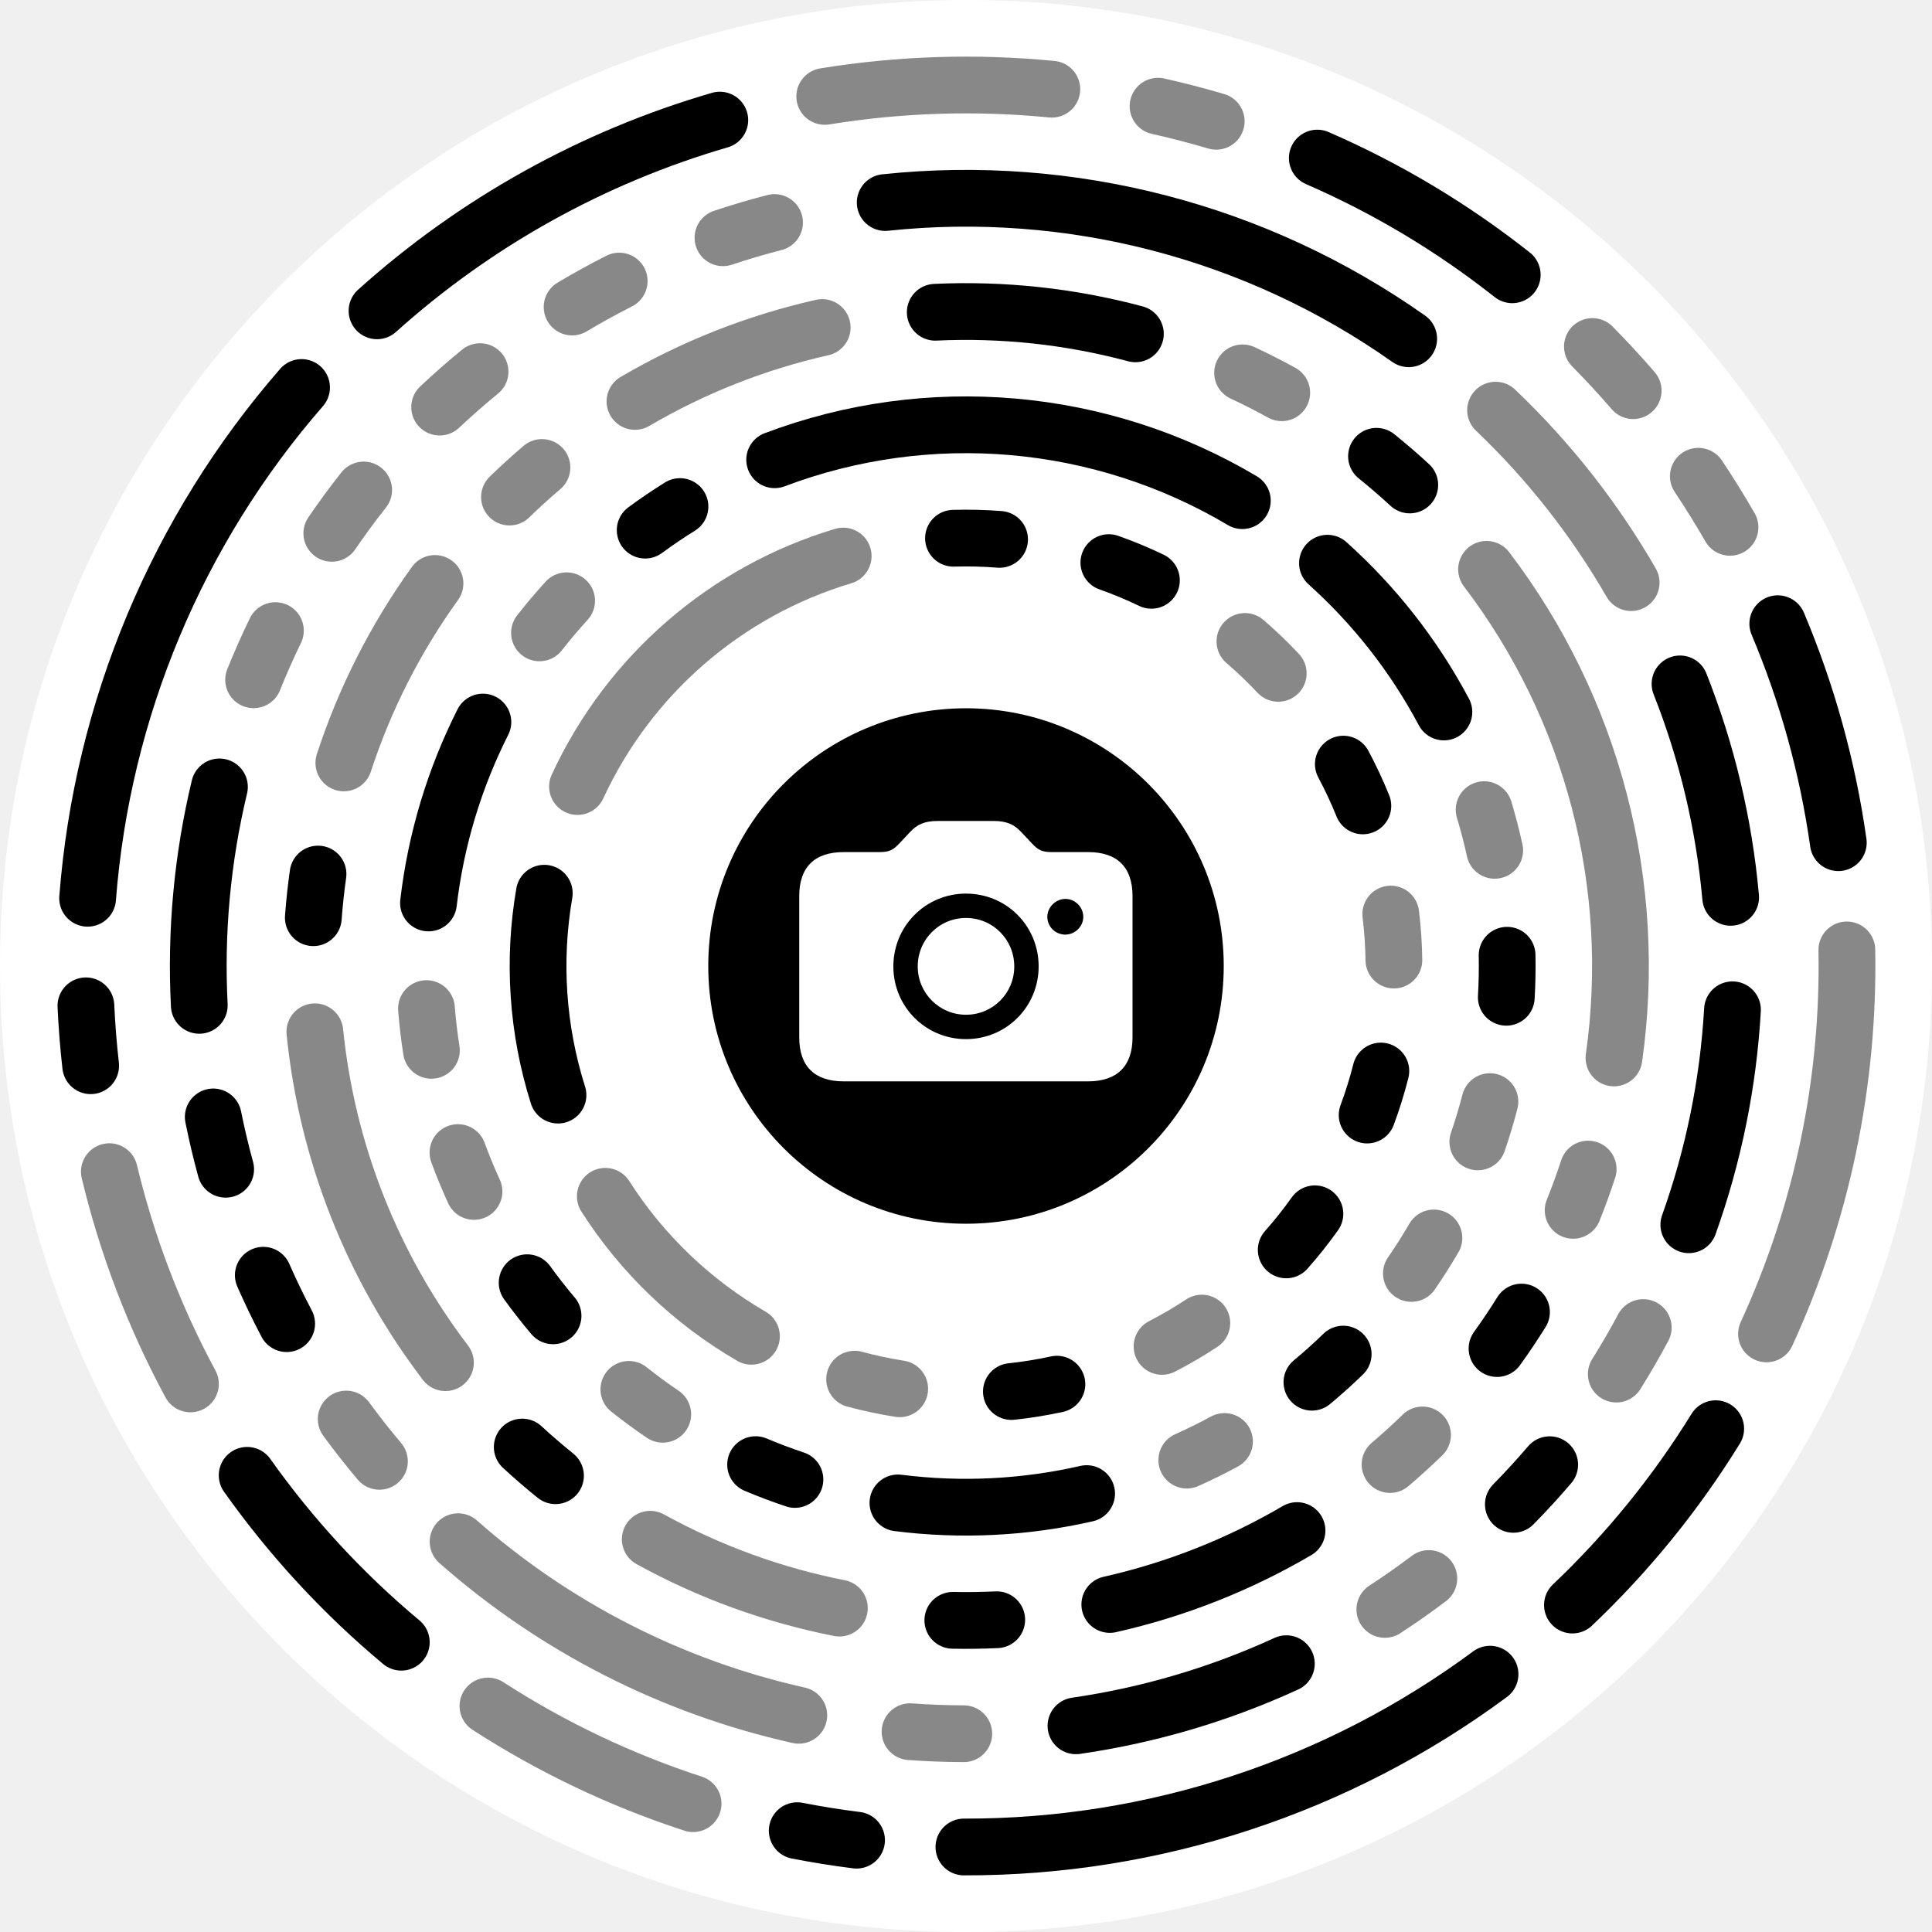
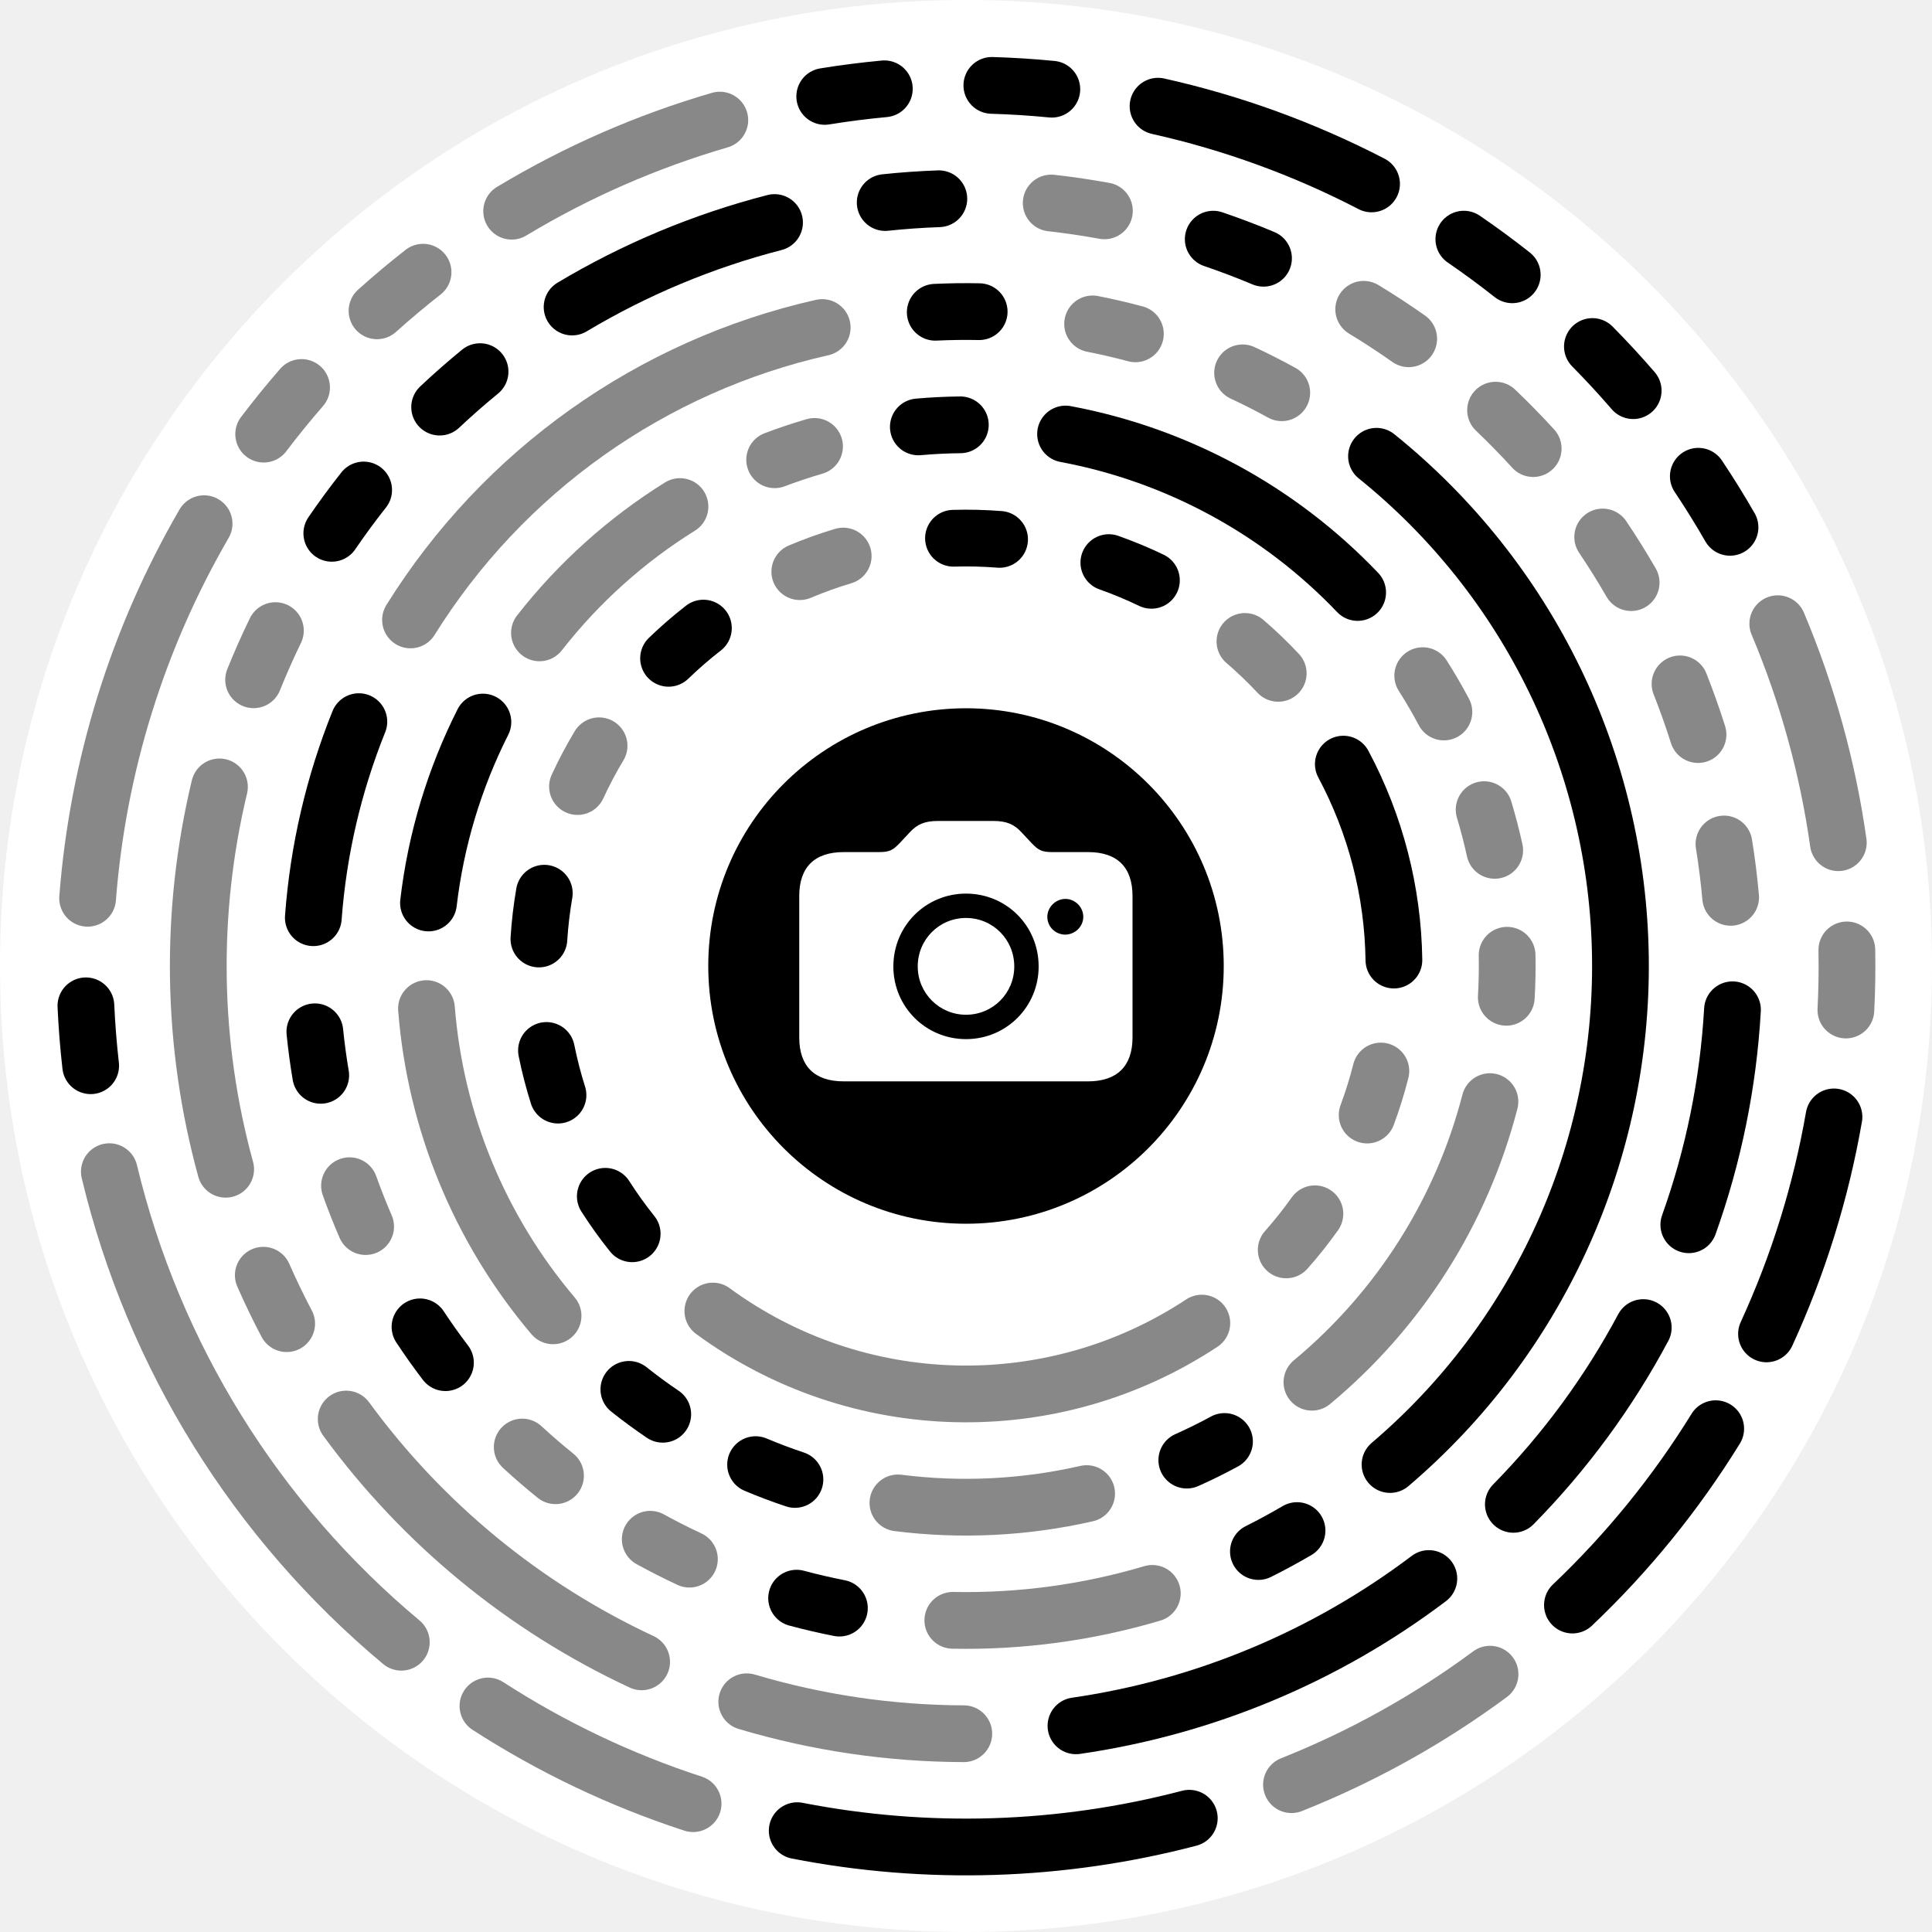
- <svg xmlns="http://www.w3.org/2000/svg" data-design="Fingerprint" data-payload="https://polymap.ru?p=001" viewBox="0 0 800 800">
+ <svg xmlns="http://www.w3.org/2000/svg" data-design="Fingerprint" data-payload="https://polymap.ru/api/l/1" viewBox="0 0 800 800">
  <circle cx="400" cy="400" id="Background" r="400" style="fill:#ffffff" />
  <g id="Markers">
    <g name="ring-1" transform="rotate(-78 400 400)">
      <path d="M 572.177 441.897 A 177.202 177.202 0 0 0 575.686 423.129" data-color="0" style="fill:none;stroke:#000000;stroke-linecap:round;stroke-miterlimit:10;stroke-width:23.5px" />
      <path d="M 545.415 501.266 A 177.202 177.202 0 0 0 555.467 485.033" data-color="1" style="fill:none;stroke:#888888;stroke-linecap:round;stroke-miterlimit:10;stroke-width:23.5px" />
-       <path d="M 499.014 546.958 A 177.202 177.202 0 0 0 514.251 535.452" data-color="0" style="fill:none;stroke:#000000;stroke-linecap:round;stroke-miterlimit:10;stroke-width:23.5px" />
-       <path d="M 439.241 572.802 A 177.202 177.202 0 0 0 457.605 567.577" data-color="1" style="fill:none;stroke:#888888;stroke-linecap:round;stroke-miterlimit:10;stroke-width:23.5px" />
-       <path d="M 374.168 575.309 A 177.202 177.202 0 0 0 393.179 577.07" data-color="0" style="fill:none;stroke:#000000;stroke-linecap:round;stroke-miterlimit:10;stroke-width:23.5px" />
-       <path d="M 312.583 554.139 A 177.202 177.202 0 0 0 329.675 562.649" data-color="0" style="fill:none;stroke:#000000;stroke-linecap:round;stroke-miterlimit:10;stroke-width:23.5px" />
-       <path d="M 262.805 512.152 A 177.202 177.202 0 0 0 275.668 526.262" data-color="1" style="fill:none;stroke:#888888;stroke-linecap:round;stroke-miterlimit:10;stroke-width:23.5px" />
-       <path d="M 231.556 455.018 A 177.202 177.202 0 0 0 238.453 472.822" data-color="0" style="fill:none;stroke:#000000;stroke-linecap:round;stroke-miterlimit:10;stroke-width:23.5px" />
-       <path d="M 223.056 390.453 A 177.202 177.202 0 0 0 223.056 409.547" data-color="1" style="fill:none;stroke:#888888;stroke-linecap:round;stroke-miterlimit:10;stroke-width:23.5px" />
-       <path d="M 275.668 273.738 A 177.202 177.202 0 0 0 231.556 344.982" data-color="1" style="fill:none;stroke:#888888;stroke-linecap:round;stroke-miterlimit:10;stroke-width:23.5px" />
-       <path d="M 393.179 222.93 A 177.202 177.202 0 0 0 312.583 245.861" data-color="0" style="fill:none;stroke:#000000;stroke-linecap:round;stroke-miterlimit:10;stroke-width:23.5px" />
-       <path d="M 555.467 314.967 A 177.202 177.202 0 0 0 439.241 227.198" data-color="1" style="fill:none;stroke:#888888;stroke-linecap:round;stroke-miterlimit:10;stroke-width:23.5px" />
+       <path d="M 439.241 572.802 A 177.202 177.202 0 0 0 514.251 535.452" data-color="0" style="fill:none;stroke:#000000;stroke-linecap:round;stroke-miterlimit:10;stroke-width:23.5px" />
+       <path d="M 374.168 575.309 A 177.202 177.202 0 0 0 393.179 577.07" data-color="1" style="fill:none;stroke:#888888;stroke-linecap:round;stroke-miterlimit:10;stroke-width:23.5px" />
+       <path d="M 312.583 554.139 A 177.202 177.202 0 0 0 329.675 562.649" data-color="1" style="fill:none;stroke:#888888;stroke-linecap:round;stroke-miterlimit:10;stroke-width:23.5px" />
+       <path d="M 238.453 327.178 A 177.202 177.202 0 0 0 275.668 526.262" data-color="1" style="fill:none;stroke:#888888;stroke-linecap:round;stroke-miterlimit:10;stroke-width:23.5px" />
+       <path d="M 275.668 273.738 A 177.202 177.202 0 0 0 262.805 287.848" data-color="0" style="fill:none;stroke:#000000;stroke-linecap:round;stroke-miterlimit:10;stroke-width:23.5px" />
+       <path d="M 329.675 237.351 A 177.202 177.202 0 0 0 312.583 245.861" data-color="0" style="fill:none;stroke:#000000;stroke-linecap:round;stroke-miterlimit:10;stroke-width:23.5px" />
+       <path d="M 393.179 222.93 A 177.202 177.202 0 0 0 374.168 224.691" data-color="0" style="fill:none;stroke:#000000;stroke-linecap:round;stroke-miterlimit:10;stroke-width:23.5px" />
+       <path d="M 457.605 232.423 A 177.202 177.202 0 0 0 439.241 227.198" data-color="1" style="fill:none;stroke:#888888;stroke-linecap:round;stroke-miterlimit:10;stroke-width:23.5px" />
+       <path d="M 514.251 264.548 A 177.202 177.202 0 0 0 499.014 253.042" data-color="0" style="fill:none;stroke:#000000;stroke-linecap:round;stroke-miterlimit:10;stroke-width:23.5px" />
+       <path d="M 555.467 314.967 A 177.202 177.202 0 0 0 545.415 298.734" data-color="1" style="fill:none;stroke:#888888;stroke-linecap:round;stroke-miterlimit:10;stroke-width:23.5px" />
      <path d="M 575.686 376.871 A 177.202 177.202 0 0 0 572.177 358.103" data-color="0" style="fill:none;stroke:#000000;stroke-linecap:round;stroke-miterlimit:10;stroke-width:23.5px" />
    </g>
    <g name="ring-2" transform="rotate(-85 400 400)">
-       <path d="M 522.026 587.966 A 224.101 224.101 0 0 0 579.2 534.568" data-color="0" style="fill:none;stroke:#000000;stroke-linecap:round;stroke-miterlimit:10;stroke-width:23.5px" />
+       <path d="M 568.213 548.073 A 224.101 224.101 0 0 0 623.032 421.868" data-color="0" style="fill:none;stroke:#000000;stroke-linecap:round;stroke-miterlimit:10;stroke-width:23.5px" />
+       <path d="M 522.026 587.966 A 224.101 224.101 0 0 0 536.249 577.926" data-color="1" style="fill:none;stroke:#888888;stroke-linecap:round;stroke-miterlimit:10;stroke-width:23.5px" />
      <path d="M 466.788 613.917 A 224.101 224.101 0 0 0 483.192 608.087" data-color="1" style="fill:none;stroke:#888888;stroke-linecap:round;stroke-miterlimit:10;stroke-width:23.5px" />
-       <path d="M 406.597 624.004 A 224.101 224.101 0 0 0 423.966 622.816" data-color="0" style="fill:none;stroke:#000000;stroke-linecap:round;stroke-miterlimit:10;stroke-width:23.5px" />
-       <path d="M 345.917 617.477 A 224.101 224.101 0 0 0 362.962 621.019" data-color="1" style="fill:none;stroke:#888888;stroke-linecap:round;stroke-miterlimit:10;stroke-width:23.5px" />
-       <path d="M 289.248 594.821 A 224.101 224.101 0 0 0 304.705 602.831" data-color="1" style="fill:none;stroke:#888888;stroke-linecap:round;stroke-miterlimit:10;stroke-width:23.5px" />
-       <path d="M 240.793 557.716 A 224.101 224.101 0 0 0 253.516 569.599" data-color="0" style="fill:none;stroke:#000000;stroke-linecap:round;stroke-miterlimit:10;stroke-width:23.5px" />
-       <path d="M 204.145 508.914 A 224.101 224.101 0 0 0 213.191 523.789" data-color="1" style="fill:none;stroke:#888888;stroke-linecap:round;stroke-miterlimit:10;stroke-width:23.5px" />
-       <path d="M 176.068 391.295 A 224.101 224.101 0 0 0 186.72 468.798" data-color="0" style="fill:none;stroke:#000000;stroke-linecap:round;stroke-miterlimit:10;stroke-width:23.5px" />
+       <path d="M 406.597 624.004 A 224.101 224.101 0 0 0 423.966 622.816" data-color="1" style="fill:none;stroke:#888888;stroke-linecap:round;stroke-miterlimit:10;stroke-width:23.5px" />
+       <path d="M 240.793 557.716 A 224.101 224.101 0 0 0 362.962 621.019" data-color="1" style="fill:none;stroke:#888888;stroke-linecap:round;stroke-miterlimit:10;stroke-width:23.5px" />
+       <path d="M 204.145 508.914 A 224.101 224.101 0 0 0 213.191 523.789" data-color="0" style="fill:none;stroke:#000000;stroke-linecap:round;stroke-miterlimit:10;stroke-width:23.5px" />
+       <path d="M 176.068 391.295 A 224.101 224.101 0 0 0 186.72 468.798" data-color="1" style="fill:none;stroke:#888888;stroke-linecap:round;stroke-miterlimit:10;stroke-width:23.5px" />
      <path d="M 186.72 331.202 A 224.101 224.101 0 0 0 182.023 347.966" data-color="0" style="fill:none;stroke:#000000;stroke-linecap:round;stroke-miterlimit:10;stroke-width:23.5px" />
-       <path d="M 213.191 276.211 A 224.101 224.101 0 0 0 204.145 291.086" data-color="1" style="fill:none;stroke:#888888;stroke-linecap:round;stroke-miterlimit:10;stroke-width:23.5px" />
-       <path d="M 253.516 230.401 A 224.101 224.101 0 0 0 240.793 242.284" data-color="0" style="fill:none;stroke:#000000;stroke-linecap:round;stroke-miterlimit:10;stroke-width:23.5px" />
-       <path d="M 304.705 197.169 A 224.101 224.101 0 0 0 289.248 205.179" data-color="1" style="fill:none;stroke:#888888;stroke-linecap:round;stroke-miterlimit:10;stroke-width:23.5px" />
-       <path d="M 362.962 178.981 A 224.101 224.101 0 0 0 345.917 182.523" data-color="1" style="fill:none;stroke:#888888;stroke-linecap:round;stroke-miterlimit:10;stroke-width:23.5px" />
+       <path d="M 213.191 276.211 A 224.101 224.101 0 0 0 204.145 291.086" data-color="0" style="fill:none;stroke:#000000;stroke-linecap:round;stroke-miterlimit:10;stroke-width:23.5px" />
+       <path d="M 362.962 178.981 A 224.101 224.101 0 0 0 240.793 242.284" data-color="1" style="fill:none;stroke:#888888;stroke-linecap:round;stroke-miterlimit:10;stroke-width:23.5px" />
      <path d="M 483.192 191.913 A 224.101 224.101 0 0 0 406.597 175.996" data-color="0" style="fill:none;stroke:#000000;stroke-linecap:round;stroke-miterlimit:10;stroke-width:23.5px" />
-       <path d="M 536.249 222.074 A 224.101 224.101 0 0 0 522.026 212.034" data-color="1" style="fill:none;stroke:#888888;stroke-linecap:round;stroke-miterlimit:10;stroke-width:23.5px" />
-       <path d="M 579.2 265.432 A 224.101 224.101 0 0 0 568.213 251.927" data-color="0" style="fill:none;stroke:#000000;stroke-linecap:round;stroke-miterlimit:10;stroke-width:23.5px" />
-       <path d="M 601.925 497.199 A 224.101 224.101 0 0 0 601.925 302.801" data-color="0" style="fill:none;stroke:#000000;stroke-linecap:round;stroke-miterlimit:10;stroke-width:23.5px" />
+       <path d="M 579.2 265.432 A 224.101 224.101 0 0 0 522.026 212.034" data-color="1" style="fill:none;stroke:#888888;stroke-linecap:round;stroke-miterlimit:10;stroke-width:23.5px" />
+       <path d="M 608.861 318.769 A 224.101 224.101 0 0 0 601.925 302.801" data-color="1" style="fill:none;stroke:#888888;stroke-linecap:round;stroke-miterlimit:10;stroke-width:23.5px" />
+       <path d="M 623.032 378.132 A 224.101 224.101 0 0 0 620.661 360.884" data-color="0" style="fill:none;stroke:#000000;stroke-linecap:round;stroke-miterlimit:10;stroke-width:23.5px" />
    </g>
    <g name="ring-3" transform="rotate(-70 400 400)">
      <path d="M 667.777 441.675 A 271.001 271.001 0 0 0 669.97 423.619" data-color="1" style="fill:none;stroke:#888888;stroke-linecap:round;stroke-miterlimit:10;stroke-width:23.5px" />
-       <path d="M 650.023 504.547 A 271.001 271.001 0 0 0 656.472 487.541" data-color="0" style="fill:none;stroke:#000000;stroke-linecap:round;stroke-miterlimit:10;stroke-width:23.5px" />
-       <path d="M 455.988 665.154 A 271.001 271.001 0 0 0 628.07 546.375" data-color="1" style="fill:none;stroke:#888888;stroke-linecap:round;stroke-miterlimit:10;stroke-width:23.5px" />
-       <path d="M 390.906 670.848 A 271.001 271.001 0 0 0 409.094 670.848" data-color="1" style="fill:none;stroke:#888888;stroke-linecap:round;stroke-miterlimit:10;stroke-width:23.5px" />
-       <path d="M 326.352 660.801 A 271.001 271.001 0 0 0 344.012 665.154" data-color="0" style="fill:none;stroke:#000000;stroke-linecap:round;stroke-miterlimit:10;stroke-width:23.5px" />
-       <path d="M 266.078 635.598 A 271.001 271.001 0 0 0 282.183 644.05" data-color="1" style="fill:none;stroke:#888888;stroke-linecap:round;stroke-miterlimit:10;stroke-width:23.5px" />
-       <path d="M 171.93 546.375 A 271.001 271.001 0 0 0 227.202 608.763" data-color="0" style="fill:none;stroke:#000000;stroke-linecap:round;stroke-miterlimit:10;stroke-width:23.5px" />
-       <path d="M 143.528 487.541 A 271.001 271.001 0 0 0 149.977 504.547" data-color="0" style="fill:none;stroke:#000000;stroke-linecap:round;stroke-miterlimit:10;stroke-width:23.5px" />
-       <path d="M 132.223 358.325 A 271.001 271.001 0 0 0 132.223 441.675" data-color="1" style="fill:none;stroke:#888888;stroke-linecap:round;stroke-miterlimit:10;stroke-width:23.5px" />
-       <path d="M 149.977 295.453 A 271.001 271.001 0 0 0 143.528 312.459" data-color="0" style="fill:none;stroke:#000000;stroke-linecap:round;stroke-miterlimit:10;stroke-width:23.5px" />
-       <path d="M 282.183 155.95 A 271.001 271.001 0 0 0 171.93 253.625" data-color="1" style="fill:none;stroke:#888888;stroke-linecap:round;stroke-miterlimit:10;stroke-width:23.5px" />
-       <path d="M 344.012 134.846 A 271.001 271.001 0 0 0 326.352 139.199" data-color="0" style="fill:none;stroke:#000000;stroke-linecap:round;stroke-miterlimit:10;stroke-width:23.5px" />
-       <path d="M 473.648 139.199 A 271.001 271.001 0 0 0 390.906 129.152" data-color="1" style="fill:none;stroke:#888888;stroke-linecap:round;stroke-miterlimit:10;stroke-width:23.5px" />
-       <path d="M 533.922 164.402 A 271.001 271.001 0 0 0 517.817 155.95" data-color="1" style="fill:none;stroke:#888888;stroke-linecap:round;stroke-miterlimit:10;stroke-width:23.5px" />
-       <path d="M 628.07 253.625 A 271.001 271.001 0 0 0 572.798 191.237" data-color="1" style="fill:none;stroke:#888888;stroke-linecap:round;stroke-miterlimit:10;stroke-width:23.5px" />
-       <path d="M 669.97 376.381 A 271.001 271.001 0 0 0 650.023 295.453" data-color="0" style="fill:none;stroke:#000000;stroke-linecap:round;stroke-miterlimit:10;stroke-width:23.5px" />
+       <path d="M 266.078 635.598 A 271.001 271.001 0 0 0 656.472 487.541" data-color="0" style="fill:none;stroke:#000000;stroke-linecap:round;stroke-miterlimit:10;stroke-width:23.5px" />
+       <path d="M 213.587 596.702 A 271.001 271.001 0 0 0 227.202 608.763" data-color="0" style="fill:none;stroke:#000000;stroke-linecap:round;stroke-miterlimit:10;stroke-width:23.5px" />
+       <path d="M 143.528 487.541 A 271.001 271.001 0 0 0 182.262 561.344" data-color="1" style="fill:none;stroke:#888888;stroke-linecap:round;stroke-miterlimit:10;stroke-width:23.5px" />
+       <path d="M 130.03 423.619 A 271.001 271.001 0 0 0 132.223 441.675" data-color="0" style="fill:none;stroke:#000000;stroke-linecap:round;stroke-miterlimit:10;stroke-width:23.5px" />
+       <path d="M 132.223 358.325 A 271.001 271.001 0 0 0 130.03 376.381" data-color="1" style="fill:none;stroke:#888888;stroke-linecap:round;stroke-miterlimit:10;stroke-width:23.5px" />
+       <path d="M 149.977 295.453 A 271.001 271.001 0 0 0 143.528 312.459" data-color="1" style="fill:none;stroke:#888888;stroke-linecap:round;stroke-miterlimit:10;stroke-width:23.5px" />
+       <path d="M 182.262 238.656 A 271.001 271.001 0 0 0 171.93 253.625" data-color="0" style="fill:none;stroke:#000000;stroke-linecap:round;stroke-miterlimit:10;stroke-width:23.5px" />
+       <path d="M 227.202 191.237 A 271.001 271.001 0 0 0 213.587 203.298" data-color="1" style="fill:none;stroke:#888888;stroke-linecap:round;stroke-miterlimit:10;stroke-width:23.5px" />
+       <path d="M 282.183 155.95 A 271.001 271.001 0 0 0 266.078 164.402" data-color="0" style="fill:none;stroke:#000000;stroke-linecap:round;stroke-miterlimit:10;stroke-width:23.5px" />
+       <path d="M 409.094 129.152 A 271.001 271.001 0 0 0 326.352 139.199" data-color="0" style="fill:none;stroke:#000000;stroke-linecap:round;stroke-miterlimit:10;stroke-width:23.5px" />
+       <path d="M 628.07 253.625 A 271.001 271.001 0 0 0 455.988 134.846" data-color="1" style="fill:none;stroke:#888888;stroke-linecap:round;stroke-miterlimit:10;stroke-width:23.5px" />
+       <path d="M 656.472 312.459 A 271.001 271.001 0 0 0 650.023 295.453" data-color="0" style="fill:none;stroke:#000000;stroke-linecap:round;stroke-miterlimit:10;stroke-width:23.5px" />
+       <path d="M 669.97 376.381 A 271.001 271.001 0 0 0 667.777 358.325" data-color="1" style="fill:none;stroke:#888888;stroke-linecap:round;stroke-miterlimit:10;stroke-width:23.5px" />
    </g>
    <g name="ring-4" transform="rotate(-63 400 400)">
-       <path d="M 666.489 573.333 A 317.9 317.9 0 0 0 704.629 490.894" data-color="1" style="fill:none;stroke:#888888;stroke-linecap:round;stroke-miterlimit:10;stroke-width:23.5px" />
-       <path d="M 569.078 669.209 A 317.9 317.9 0 0 0 638.309 610.403" data-color="0" style="fill:none;stroke:#000000;stroke-linecap:round;stroke-miterlimit:10;stroke-width:23.5px" />
+       <path d="M 714.639 445.418 A 317.9 317.9 0 0 0 717.047 423.282" data-color="1" style="fill:none;stroke:#888888;stroke-linecap:round;stroke-miterlimit:10;stroke-width:23.5px" />
+       <path d="M 697.52 511.994 A 317.9 317.9 0 0 0 704.629 490.894" data-color="1" style="fill:none;stroke:#888888;stroke-linecap:round;stroke-miterlimit:10;stroke-width:23.5px" />
+       <path d="M 666.489 573.333 A 317.9 317.9 0 0 0 677.968 554.255" data-color="1" style="fill:none;stroke:#888888;stroke-linecap:round;stroke-miterlimit:10;stroke-width:23.5px" />
+       <path d="M 622.997 626.568 A 317.9 317.9 0 0 0 638.309 610.403" data-color="1" style="fill:none;stroke:#888888;stroke-linecap:round;stroke-miterlimit:10;stroke-width:23.5px" />
+       <path d="M 569.078 669.209 A 317.9 317.9 0 0 0 587.507 656.714" data-color="1" style="fill:none;stroke:#888888;stroke-linecap:round;stroke-miterlimit:10;stroke-width:23.5px" />
      <path d="M 440.413 715.321 A 317.9 317.9 0 0 0 527.937 691.02" data-color="0" style="fill:none;stroke:#000000;stroke-linecap:round;stroke-miterlimit:10;stroke-width:23.5px" />
-       <path d="M 371.683 716.637 A 317.9 317.9 0 0 0 393.916 717.842" data-color="1" style="fill:none;stroke:#888888;stroke-linecap:round;stroke-miterlimit:10;stroke-width:23.5px" />
-       <path d="M 304.278 703.147 A 317.9 317.9 0 0 0 325.732 709.103" data-color="0" style="fill:none;stroke:#000000;stroke-linecap:round;stroke-miterlimit:10;stroke-width:23.5px" />
-       <path d="M 241.348 675.482 A 317.9 317.9 0 0 0 261.02 685.911" data-color="1" style="fill:none;stroke:#888888;stroke-linecap:round;stroke-miterlimit:10;stroke-width:23.5px" />
-       <path d="M 140.34 583.404 A 317.9 317.9 0 0 0 202.807 649.35" data-color="0" style="fill:none;stroke:#000000;stroke-linecap:round;stroke-miterlimit:10;stroke-width:23.5px" />
-       <path d="M 106.984 523.297 A 317.9 317.9 0 0 0 116.333 543.505" data-color="1" style="fill:none;stroke:#888888;stroke-linecap:round;stroke-miterlimit:10;stroke-width:23.5px" />
-       <path d="M 92.116 320.83 A 317.9 317.9 0 0 0 92.116 479.17" data-color="1" style="fill:none;stroke:#888888;stroke-linecap:round;stroke-miterlimit:10;stroke-width:23.5px" />
-       <path d="M 116.333 256.495 A 317.9 317.9 0 0 0 106.984 276.703" data-color="1" style="fill:none;stroke:#888888;stroke-linecap:round;stroke-miterlimit:10;stroke-width:23.5px" />
-       <path d="M 153.814 198.87 A 317.9 317.9 0 0 0 140.34 216.596" data-color="0" style="fill:none;stroke:#000000;stroke-linecap:round;stroke-miterlimit:10;stroke-width:23.5px" />
-       <path d="M 202.807 150.65 A 317.9 317.9 0 0 0 185.837 165.064" data-color="0" style="fill:none;stroke:#000000;stroke-linecap:round;stroke-miterlimit:10;stroke-width:23.5px" />
-       <path d="M 325.732 90.897 A 317.9 317.9 0 0 0 241.348 124.518" data-color="0" style="fill:none;stroke:#000000;stroke-linecap:round;stroke-miterlimit:10;stroke-width:23.5px" />
+       <path d="M 304.278 703.147 A 317.9 317.9 0 0 0 393.916 717.842" data-color="0" style="fill:none;stroke:#000000;stroke-linecap:round;stroke-miterlimit:10;stroke-width:23.5px" />
+       <path d="M 140.34 583.404 A 317.9 317.9 0 0 0 261.02 685.911" data-color="0" style="fill:none;stroke:#000000;stroke-linecap:round;stroke-miterlimit:10;stroke-width:23.5px" />
+       <path d="M 87.329 457.425 A 317.9 317.9 0 0 0 116.333 543.505" data-color="1" style="fill:none;stroke:#888888;stroke-linecap:round;stroke-miterlimit:10;stroke-width:23.5px" />
+       <path d="M 116.333 256.495 A 317.9 317.9 0 0 0 82.295 411.133" data-color="1" style="fill:none;stroke:#888888;stroke-linecap:round;stroke-miterlimit:10;stroke-width:23.5px" />
+       <path d="M 153.814 198.87 A 317.9 317.9 0 0 0 140.34 216.596" data-color="1" style="fill:none;stroke:#888888;stroke-linecap:round;stroke-miterlimit:10;stroke-width:23.5px" />
+       <path d="M 325.732 90.897 A 317.9 317.9 0 0 0 185.837 165.064" data-color="1" style="fill:none;stroke:#888888;stroke-linecap:round;stroke-miterlimit:10;stroke-width:23.5px" />
      <path d="M 393.916 82.158 A 317.9 317.9 0 0 0 371.683 83.363" data-color="1" style="fill:none;stroke:#888888;stroke-linecap:round;stroke-miterlimit:10;stroke-width:23.5px" />
-       <path d="M 462.385 88.281 A 317.9 317.9 0 0 0 440.413 84.679" data-color="1" style="fill:none;stroke:#888888;stroke-linecap:round;stroke-miterlimit:10;stroke-width:23.5px" />
-       <path d="M 527.937 108.98 A 317.9 317.9 0 0 0 507.253 100.738" data-color="1" style="fill:none;stroke:#888888;stroke-linecap:round;stroke-miterlimit:10;stroke-width:23.5px" />
-       <path d="M 587.507 143.286 A 317.9 317.9 0 0 0 569.078 130.791" data-color="1" style="fill:none;stroke:#888888;stroke-linecap:round;stroke-miterlimit:10;stroke-width:23.5px" />
-       <path d="M 638.309 189.597 A 317.9 317.9 0 0 0 622.997 173.432" data-color="1" style="fill:none;stroke:#888888;stroke-linecap:round;stroke-miterlimit:10;stroke-width:23.5px" />
-       <path d="M 714.639 445.418 A 317.9 317.9 0 0 0 666.489 226.667" data-color="0" style="fill:none;stroke:#000000;stroke-linecap:round;stroke-miterlimit:10;stroke-width:23.5px" />
+       <path d="M 462.385 88.281 A 317.9 317.9 0 0 0 440.413 84.679" data-color="0" style="fill:none;stroke:#000000;stroke-linecap:round;stroke-miterlimit:10;stroke-width:23.5px" />
+       <path d="M 527.937 108.98 A 317.9 317.9 0 0 0 507.253 100.738" data-color="0" style="fill:none;stroke:#000000;stroke-linecap:round;stroke-miterlimit:10;stroke-width:23.5px" />
+       <path d="M 638.309 189.597 A 317.9 317.9 0 0 0 569.078 130.791" data-color="0" style="fill:none;stroke:#000000;stroke-linecap:round;stroke-miterlimit:10;stroke-width:23.5px" />
+       <path d="M 677.968 245.745 A 317.9 317.9 0 0 0 666.489 226.667" data-color="0" style="fill:none;stroke:#000000;stroke-linecap:round;stroke-miterlimit:10;stroke-width:23.5px" />
+       <path d="M 704.629 309.106 A 317.9 317.9 0 0 0 697.52 288.006" data-color="1" style="fill:none;stroke:#888888;stroke-linecap:round;stroke-miterlimit:10;stroke-width:23.5px" />
+       <path d="M 717.047 376.718 A 317.9 317.9 0 0 0 714.639 354.582" data-color="0" style="fill:none;stroke:#000000;stroke-linecap:round;stroke-miterlimit:10;stroke-width:23.5px" />
    </g>
    <g name="ring-5" transform="rotate(-70 400 400)">
-       <path d="M 746.314 514.654 A 364.8 364.8 0 0 0 764.12 422.271" data-color="0" style="fill:none;stroke:#000000;stroke-linecap:round;stroke-miterlimit:10;stroke-width:23.5px" />
-       <path d="M 718.357 578.123 A 364.8 364.8 0 0 0 729.76 556.005" data-color="1" style="fill:none;stroke:#888888;stroke-linecap:round;stroke-miterlimit:10;stroke-width:23.5px" />
-       <path d="M 678.894 635.153 A 364.8 364.8 0 0 0 694.277 615.593" data-color="1" style="fill:none;stroke:#888888;stroke-linecap:round;stroke-miterlimit:10;stroke-width:23.5px" />
-       <path d="M 571.519 721.963 A 364.8 364.8 0 0 0 648.157 667.389" data-color="0" style="fill:none;stroke:#000000;stroke-linecap:round;stroke-miterlimit:10;stroke-width:23.5px" />
-       <path d="M 370.224 763.583 A 364.8 364.8 0 0 0 531.003 740.466" data-color="1" style="fill:none;stroke:#888888;stroke-linecap:round;stroke-miterlimit:10;stroke-width:23.5px" />
+       <path d="M 746.314 514.654 A 364.8 364.8 0 0 0 753.325 490.778" data-color="0" style="fill:none;stroke:#000000;stroke-linecap:round;stroke-miterlimit:10;stroke-width:23.5px" />
+       <path d="M 718.357 578.123 A 364.8 364.8 0 0 0 729.76 556.005" data-color="0" style="fill:none;stroke:#000000;stroke-linecap:round;stroke-miterlimit:10;stroke-width:23.5px" />
+       <path d="M 678.894 635.153 A 364.8 364.8 0 0 0 694.277 615.593" data-color="0" style="fill:none;stroke:#000000;stroke-linecap:round;stroke-miterlimit:10;stroke-width:23.5px" />
+       <path d="M 571.519 721.963 A 364.8 364.8 0 0 0 648.157 667.389" data-color="1" style="fill:none;stroke:#888888;stroke-linecap:round;stroke-miterlimit:10;stroke-width:23.5px" />
+       <path d="M 507.487 748.605 A 364.8 364.8 0 0 0 531.003 740.466" data-color="1" style="fill:none;stroke:#888888;stroke-linecap:round;stroke-miterlimit:10;stroke-width:23.5px" />
+       <path d="M 370.224 763.583 A 364.8 364.8 0 0 0 464.202 759.106" data-color="0" style="fill:none;stroke:#000000;stroke-linecap:round;stroke-miterlimit:10;stroke-width:23.5px" />
      <path d="M 237.227 726.472 A 364.8 364.8 0 0 0 326.137 757.244" data-color="0" style="fill:none;stroke:#000000;stroke-linecap:round;stroke-miterlimit:10;stroke-width:23.5px" />
-       <path d="M 56.904 523.953 A 364.8 364.8 0 0 0 198.653 704.202" data-color="0" style="fill:none;stroke:#000000;stroke-linecap:round;stroke-miterlimit:10;stroke-width:23.5px" />
-       <path d="M 39.646 456.781 A 364.8 364.8 0 0 0 44.355 481.216" data-color="0" style="fill:none;stroke:#000000;stroke-linecap:round;stroke-miterlimit:10;stroke-width:23.5px" />
+       <path d="M 127.549 642.59 A 364.8 364.8 0 0 0 198.653 704.202" data-color="1" style="fill:none;stroke:#888888;stroke-linecap:round;stroke-miterlimit:10;stroke-width:23.5px" />
+       <path d="M 39.646 456.781 A 364.8 364.8 0 0 0 100.016 607.578" data-color="0" style="fill:none;stroke:#000000;stroke-linecap:round;stroke-miterlimit:10;stroke-width:23.5px" />
      <path d="M 44.355 318.784 A 364.8 364.8 0 0 0 35.412 412.442" data-color="1" style="fill:none;stroke:#888888;stroke-linecap:round;stroke-miterlimit:10;stroke-width:23.5px" />
-       <path d="M 100.016 192.422 A 364.8 364.8 0 0 0 56.904 276.047" data-color="0" style="fill:none;stroke:#000000;stroke-linecap:round;stroke-miterlimit:10;stroke-width:23.5px" />
-       <path d="M 198.653 95.798 A 364.8 364.8 0 0 0 127.549 157.41" data-color="1" style="fill:none;stroke:#888888;stroke-linecap:round;stroke-miterlimit:10;stroke-width:23.5px" />
+       <path d="M 198.653 95.798 A 364.8 364.8 0 0 0 56.904 276.047" data-color="1" style="fill:none;stroke:#888888;stroke-linecap:round;stroke-miterlimit:10;stroke-width:23.5px" />
      <path d="M 259.863 63.191 A 364.8 364.8 0 0 0 237.227 73.528" data-color="0" style="fill:none;stroke:#000000;stroke-linecap:round;stroke-miterlimit:10;stroke-width:23.5px" />
-       <path d="M 531.003 59.534 A 364.8 364.8 0 0 0 301.954 48.623" data-color="0" style="fill:none;stroke:#000000;stroke-linecap:round;stroke-miterlimit:10;stroke-width:23.5px" />
-       <path d="M 694.277 184.407 A 364.8 364.8 0 0 0 571.519 78.037" data-color="0" style="fill:none;stroke:#000000;stroke-linecap:round;stroke-miterlimit:10;stroke-width:23.5px" />
-       <path d="M 753.325 309.222 A 364.8 364.8 0 0 0 718.357 221.877" data-color="1" style="fill:none;stroke:#888888;stroke-linecap:round;stroke-miterlimit:10;stroke-width:23.5px" />
-       <path d="M 764.12 377.729 A 364.8 364.8 0 0 0 761.754 352.958" data-color="1" style="fill:none;stroke:#888888;stroke-linecap:round;stroke-miterlimit:10;stroke-width:23.5px" />
+       <path d="M 464.202 40.894 A 364.8 364.8 0 0 0 301.954 48.623" data-color="1" style="fill:none;stroke:#888888;stroke-linecap:round;stroke-miterlimit:10;stroke-width:23.5px" />
+       <path d="M 531.003 59.534 A 364.8 364.8 0 0 0 507.487 51.395" data-color="1" style="fill:none;stroke:#888888;stroke-linecap:round;stroke-miterlimit:10;stroke-width:23.5px" />
+       <path d="M 593.069 90.479 A 364.8 364.8 0 0 0 571.519 78.037" data-color="1" style="fill:none;stroke:#888888;stroke-linecap:round;stroke-miterlimit:10;stroke-width:23.5px" />
+       <path d="M 694.277 184.407 A 364.8 364.8 0 0 0 629.351 116.315" data-color="1" style="fill:none;stroke:#888888;stroke-linecap:round;stroke-miterlimit:10;stroke-width:23.5px" />
+       <path d="M 729.76 243.995 A 364.8 364.8 0 0 0 718.357 221.877" data-color="0" style="fill:none;stroke:#000000;stroke-linecap:round;stroke-miterlimit:10;stroke-width:23.5px" />
+       <path d="M 753.325 309.222 A 364.8 364.8 0 0 0 746.314 285.346" data-color="0" style="fill:none;stroke:#000000;stroke-linecap:round;stroke-miterlimit:10;stroke-width:23.5px" />
+       <path d="M 761.754 447.042 A 364.8 364.8 0 0 0 761.754 352.958" data-color="0" style="fill:none;stroke:#000000;stroke-linecap:round;stroke-miterlimit:10;stroke-width:23.5px" />
    </g>
  </g>
  <g id="Logo" data-logo-type="Camera" transform="translate(293.2757 293.2757) scale(1.874 1.874)">
    <path d="M56.95,40.953c-8.905,0-16.051,7.145-16.051,16.104c0,8.905,7.145,16.051,16.051,16.051s16.051-7.145,16.051-16.051C73.001,48.045,65.855,40.953,56.95,40.953z M56.95,67.721c-5.866,0-10.665-4.746-10.665-10.665c0-5.972,4.746-10.718,10.665-10.718s10.665,4.746,10.665,10.718C67.615,62.976,62.869,67.721,56.95,67.721z" style="fill:#000000" />
    <path d="M78.919,42.126c-2.186,0-3.999,1.866-3.999,3.946c0,2.24,1.813,3.946,3.999,3.946c2.133-0.053,3.946-1.76,3.946-3.946C82.865,43.939,81.052,42.126,78.919,42.126z" style="fill:#000000" />
    <path d="M57.003,0C57.003,0,56.95,0,57.003,0C25.489,0,0,25.489,0,56.95s25.489,56.95,56.95,56.95s56.95-25.489,56.95-56.95C113.9,25.542,88.411,0.053,57.003,0z M93.744,72.734c0,6.346-3.413,9.705-9.812,9.705H29.915c-6.452,0-9.812-3.359-9.812-9.705V41.486c0-6.346,3.359-9.705,9.812-9.705h7.785c2.346,0,3.093-0.427,4.533-1.92l2.346-2.506c1.546-1.653,3.146-2.453,6.186-2.453H62.976c3.039,0,4.639,0.8,6.186,2.453l2.346,2.506c1.44,1.493,2.186,1.92,4.533,1.92h7.892c6.452,0,9.812,3.359,9.812,9.705V72.734H93.744z" style="fill:#000000" />
  </g>
</svg>
